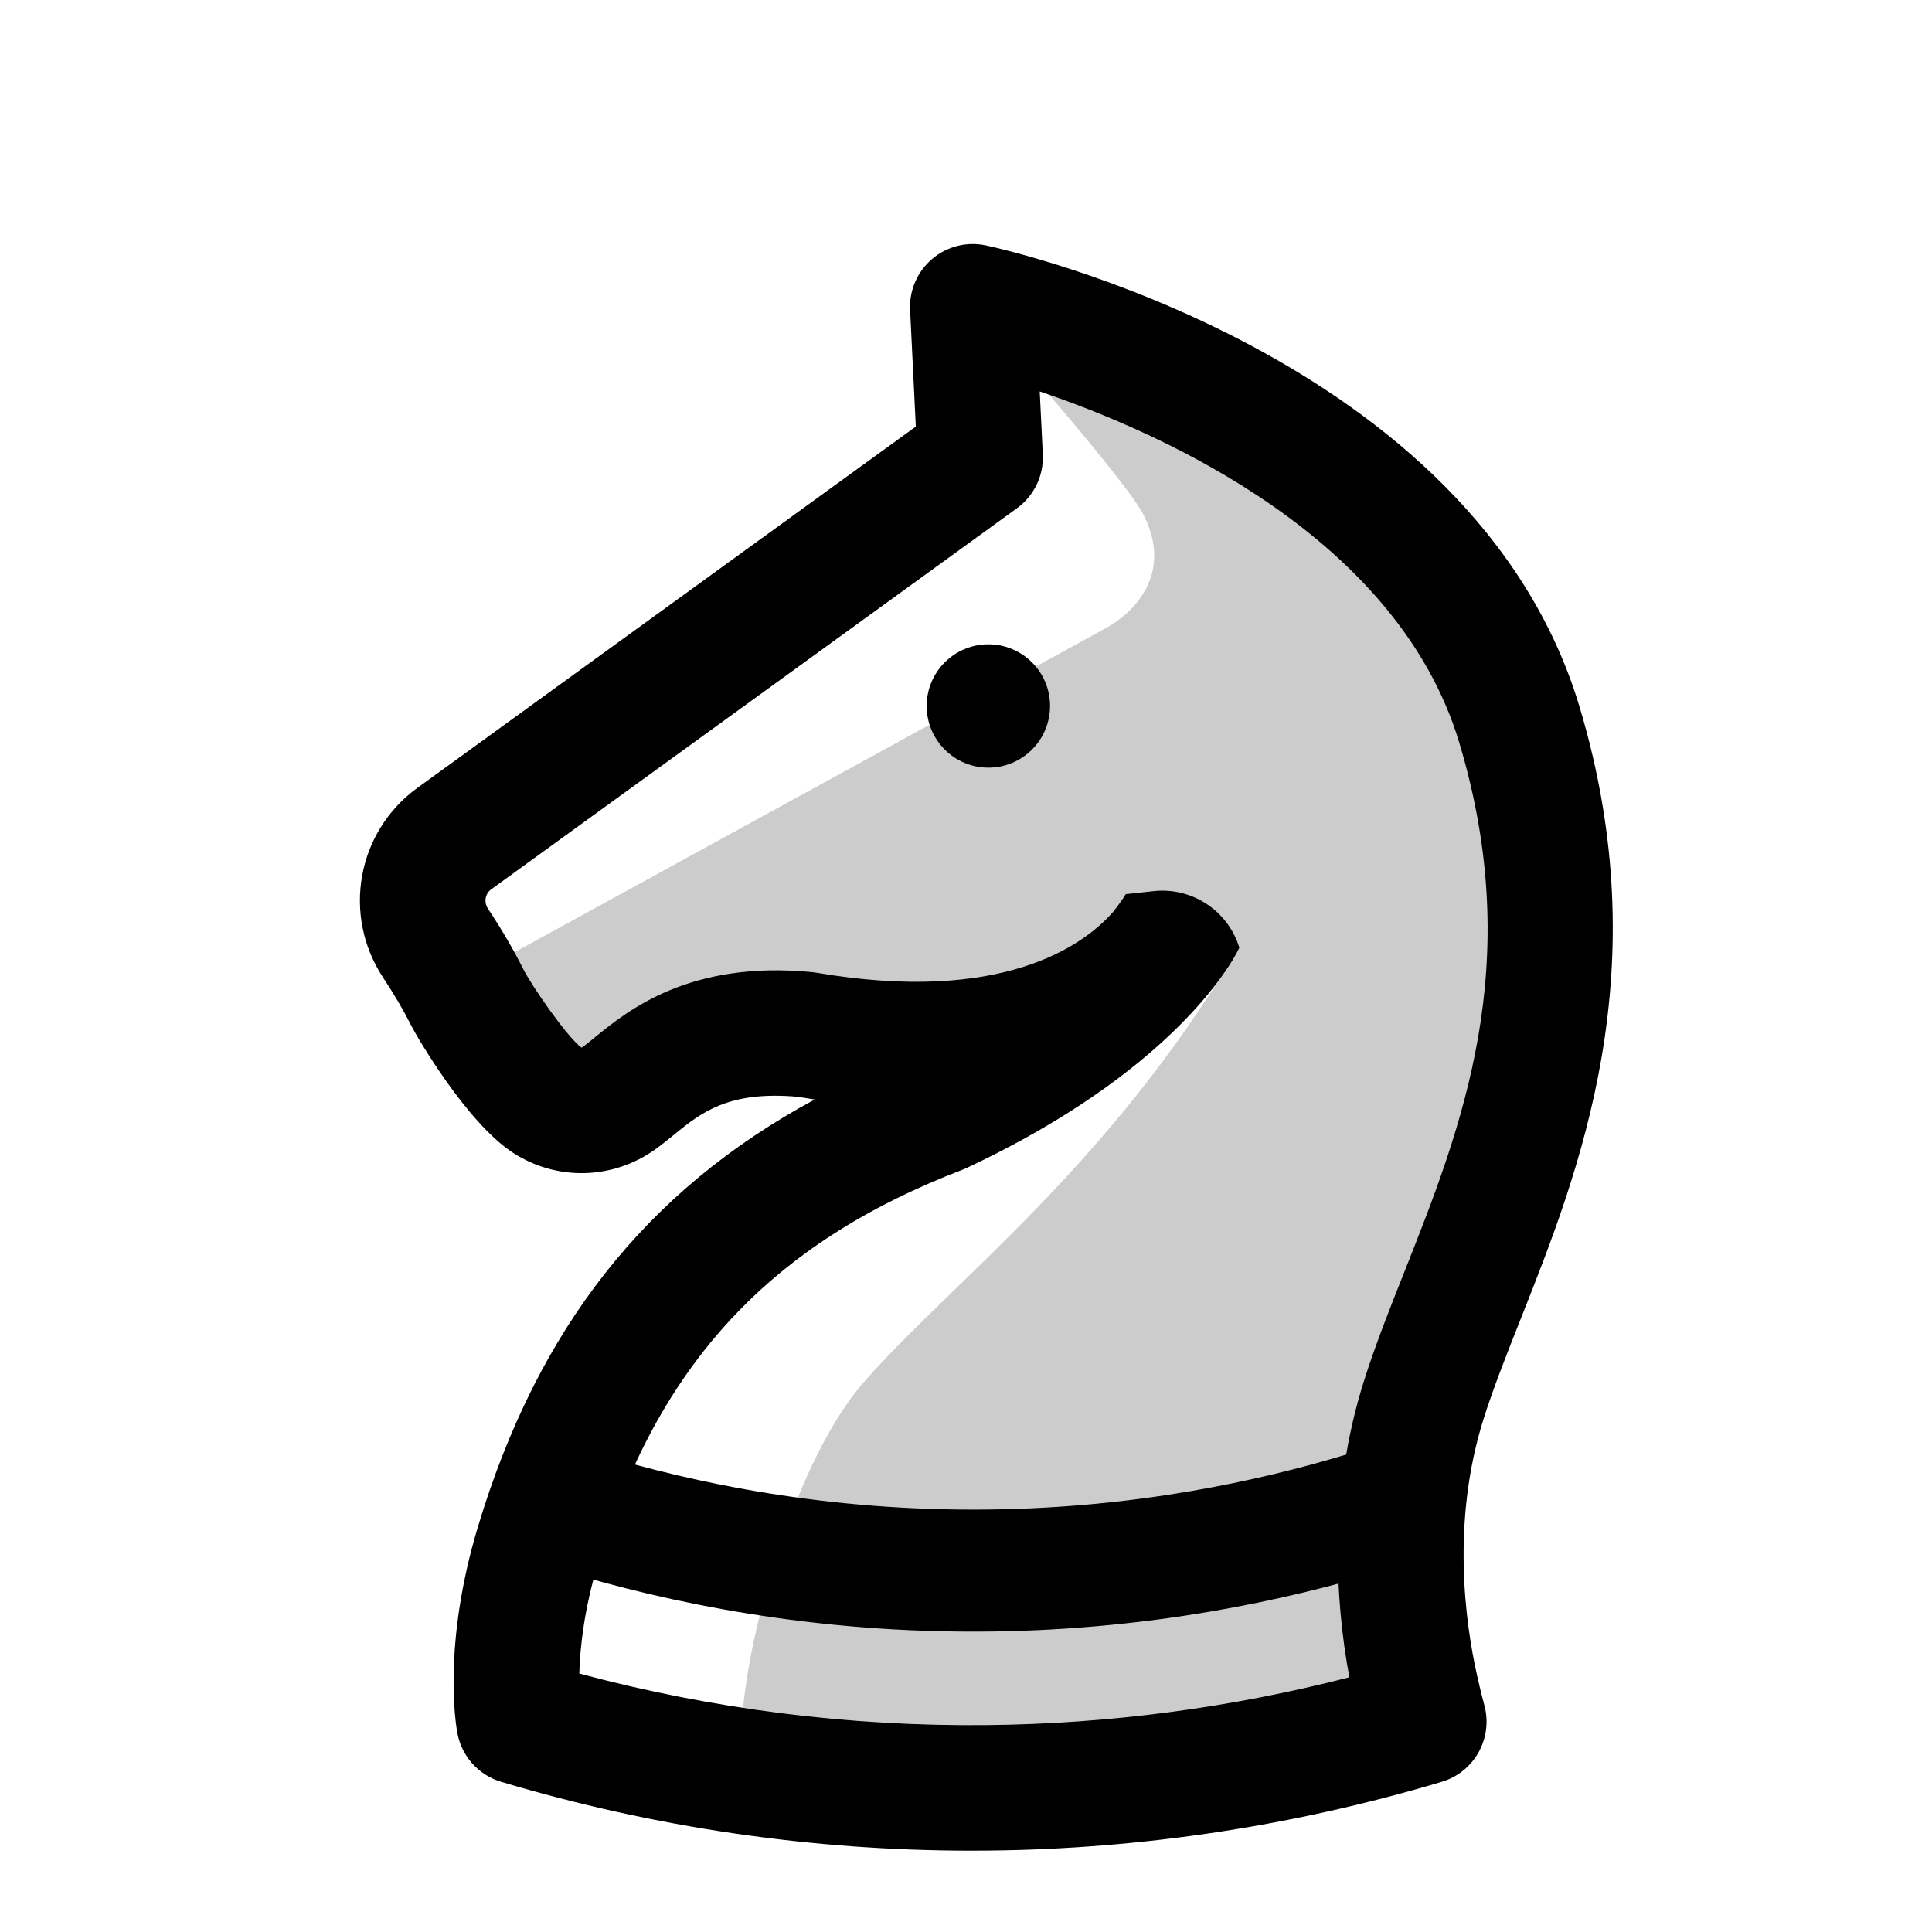
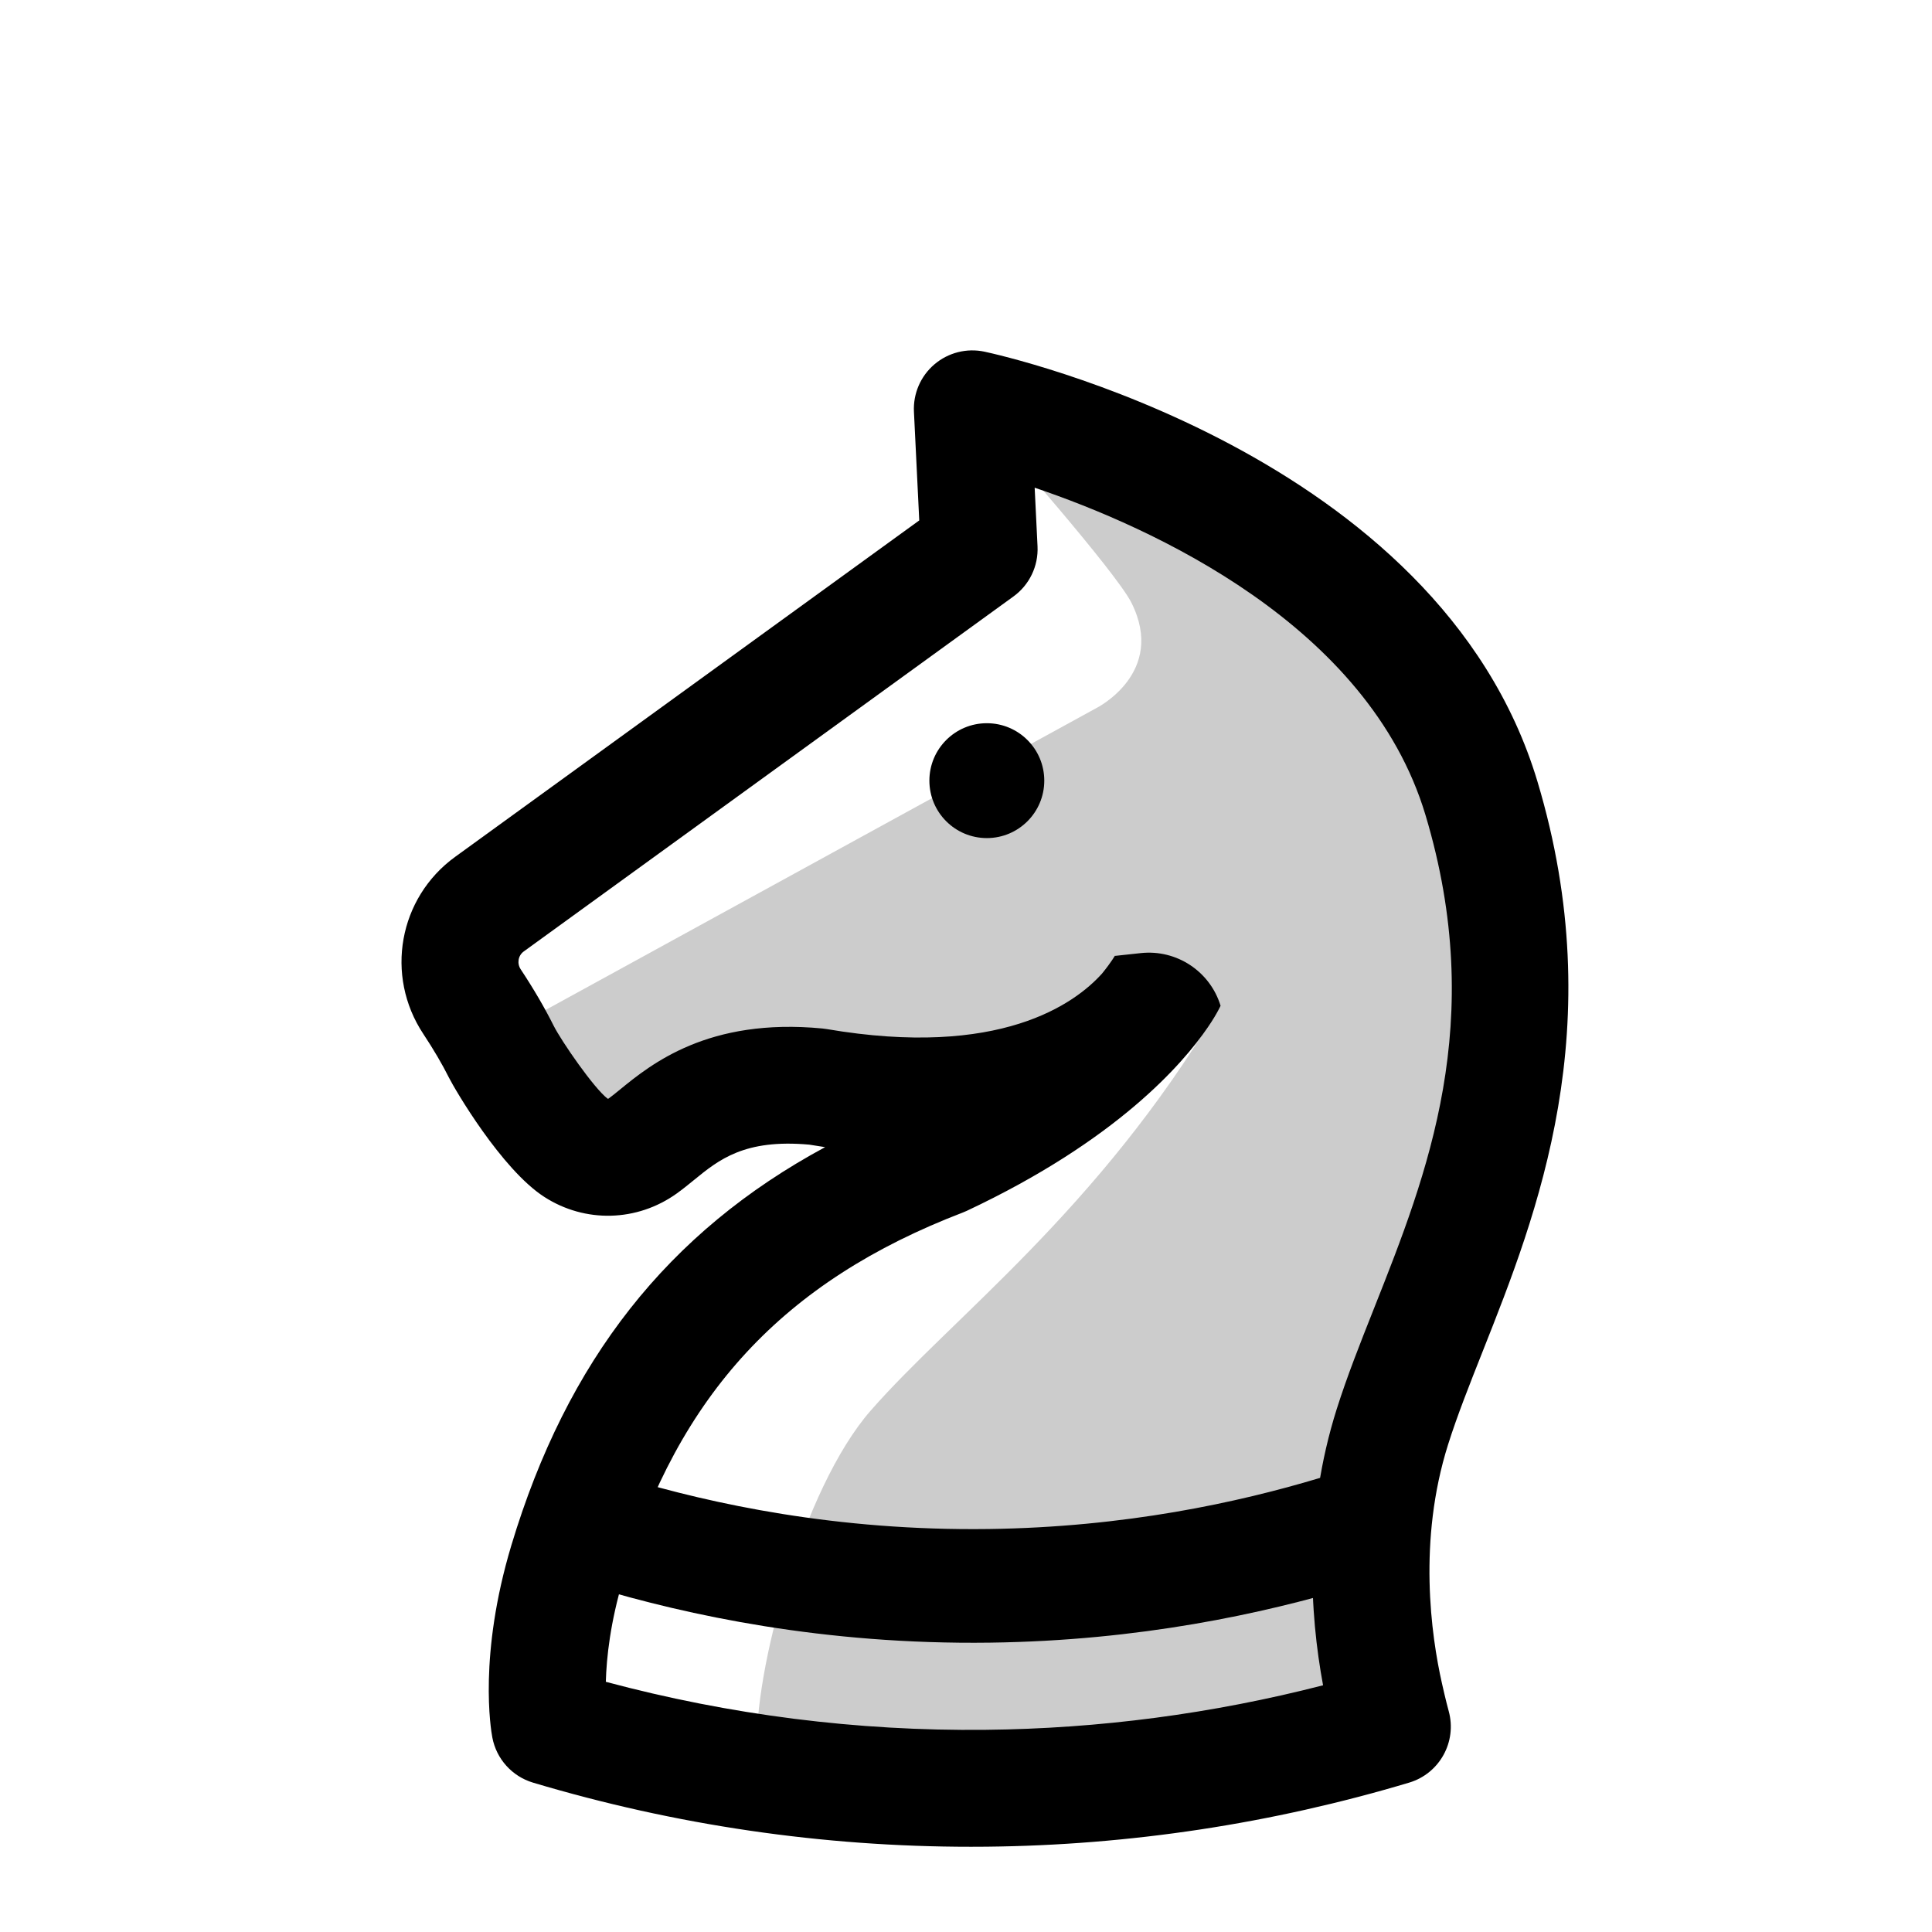
- <svg xmlns="http://www.w3.org/2000/svg" width="100" height="100" viewBox="-50 -60 398.041 475.02" version="1.1">
+ <svg xmlns="http://www.w3.org/2000/svg" width="100" height="100" viewBox="-50 -92.5 398.041 510.02" version="1.1">
  <defs>
    <clipPath id="clip1">
      <path d="M 0 0 L 308.039 0 L 308.039 395.02 L 0 395.02 Z M 0 0 " />
    </clipPath>
  </defs>
  <g id="surface1">
    <path style=" stroke:none;fill-rule:nonzero;fill:rgb(80%,80%,80%);fill-opacity:1;" d="M 39.137 363.309 C 66.438 371.473 106.09 380.062 154.301 379.574 C 198.707 379.121 235.469 371.117 261.574 363.309 C 261.113 361.633 260.406 358.789 259.613 355.254 C 256.617 341.934 252.199 313.836 261.574 284.18 C 274.43 243.516 307.5 192.918 285.094 118.23 C 261.355 39.102 150.688 15.426 150.688 15.426 L 152.492 52.473 L 23.219 146.184 C 15.016 152.129 13.023 163.469 18.613 171.914 C 21.266 175.922 24.012 180.453 26.336 185.105 C 28.617 189.664 39.371 206.195 46.047 210.496 C 51.461 213.988 58.438 213.773 63.676 210.023 C 71.633 204.328 81.625 191.652 109.637 194.363 C 183.73 207.012 202.191 166.598 202.191 166.598 C 202.191 166.598 190.445 190.723 142.664 213.184 C 92.855 232.289 60.324 264.816 43.777 319.871 C 35.883 346.129 39.137 363.309 39.137 363.309 " />
    <path style=" stroke:none;fill-rule:nonzero;fill:rgb(100%,100%,100%);fill-opacity:1;" d="M 27.363 179.965 L 183.453 94.41 C 183.453 94.41 201.965 85.156 192.707 66.645 C 188.57 58.367 156.941 22.621 156.941 22.621 L 156.941 59.645 L 18.109 161.453 Z M 27.363 179.965 " />
    <path style=" stroke:none;fill-rule:nonzero;fill:rgb(100%,100%,100%);fill-opacity:1;" d="M 215.559 173.797 C 183.68 227.27 145.457 255.199 123.859 279.879 C 105.828 300.488 92.832 349.312 93.859 369.879 C 94.48 382.246 42.789 359.934 42.789 359.934 L 56.16 296.172 L 83.926 243.727 L 129.176 210.816 Z M 215.559 173.797 " />
    <g clip-path="url(#clip1)" clip-rule="nonzero">
      <path style=" stroke:none;fill-rule:nonzero;fill:rgb(0%,0%,0%);fill-opacity:1;" d="M 53.941 351.473 C 86.641 360.23 120.285 364.508 154.145 364.148 C 184.227 363.844 214.145 359.891 243.281 352.391 C 239.758 333.426 238.168 307.047 246.867 279.531 C 249.605 270.867 253.09 262.074 256.781 252.766 C 270.805 217.375 286.699 177.266 270.32 122.664 C 255.23 72.367 197.871 46.656 167.148 36.246 L 167.902 51.719 C 168.156 56.926 165.766 61.906 161.547 64.961 L 32.27 158.672 C 30.785 159.75 30.434 161.828 31.477 163.398 C 34.879 168.535 37.789 173.52 40.133 178.211 C 42.211 182.367 50.883 194.887 54.43 197.547 C 54.512 197.578 54.625 197.531 54.699 197.48 C 55.496 196.906 56.52 196.074 57.699 195.109 C 65.844 188.465 80.996 176.098 111.121 179.008 C 111.492 179.043 111.863 179.094 112.23 179.156 C 157.992 186.969 177.793 172.445 184.922 164.516 C 187.41 161.469 188.418 159.645 188.453 159.582 C 188.359 159.754 188.32 159.844 188.32 159.844 L 195.164 159.105 C 204.609 158.082 213.449 163.918 216.223 173.004 C 216.191 173.07 216.137 173.188 216.059 173.348 C 215.973 173.527 215.84 173.789 215.656 174.133 C 215.117 175.152 214.191 176.766 212.805 178.766 C 206.242 188.363 188.785 208.547 149.227 227.145 C 148.887 227.305 148.539 227.453 148.188 227.586 C 100.844 245.742 73.199 275.574 58.547 324.312 C 55.117 335.734 54.113 345.113 53.941 351.473 M 150.348 395.02 C 111.191 395.02 72.316 389.328 34.719 378.09 C 29.195 376.438 25.051 371.844 23.98 366.18 C 23.574 364.043 20.277 344.457 29.004 315.434 C 43.652 266.711 70.258 232.754 111.828 210.328 C 110.441 210.125 109.047 209.906 107.629 209.668 C 90.535 208.133 83.758 213.664 77.207 219.012 C 75.754 220.199 74.246 221.426 72.656 222.566 C 62.191 230.059 48.461 230.41 37.688 223.461 C 26.375 216.168 14.012 194.953 12.539 192.004 C 10.75 188.426 8.465 184.531 5.75 180.43 C -4.441 165.035 -0.746 144.504 14.164 133.695 L 136.68 44.883 L 135.277 16.176 C 135.047 11.391 137.047 6.77 140.695 3.672 C 144.348 0.566 149.234 -0.66 153.914 0.34 C 158.797 1.383 273.809 26.926 299.871 113.797 C 319.328 178.664 299.754 228.062 285.461 264.129 C 281.98 272.914 278.691 281.211 276.285 288.832 C 268.258 314.223 271.82 339.23 274.664 351.875 C 275.625 356.164 276.273 358.574 276.449 359.211 C 278.676 367.301 274.035 375.688 265.996 378.09 C 229.754 388.926 192.227 394.617 154.457 395 C 153.09 395.012 151.715 395.02 150.348 395.02 " />
    </g>
    <path style="fill-rule:nonzero;fill:rgb(100%,100%,100%);fill-opacity:1;stroke-width:30;stroke-linecap:round;stroke-linejoin:round;stroke:rgb(0%,0%,0%);stroke-opacity:1;stroke-miterlimit:10;" d="M -0.001 0.001 C 23.663 -7.108 58.178 -14.612 100.167 -14.057 C 137.925 -13.561 169.214 -6.709 191.55 0.001 " transform="matrix(1,0,0,-1,55.0051,312.0796)" />
    <path style=" stroke:none;fill-rule:nonzero;fill:rgb(0%,0%,0%);fill-opacity:1;" d="M 169.684 113.578 C 169.684 121.953 162.895 128.742 154.52 128.742 C 146.145 128.742 139.355 121.953 139.355 113.578 C 139.355 105.203 146.145 98.418 154.52 98.418 C 162.895 98.418 169.684 105.203 169.684 113.578 " />
  </g>
</svg>
